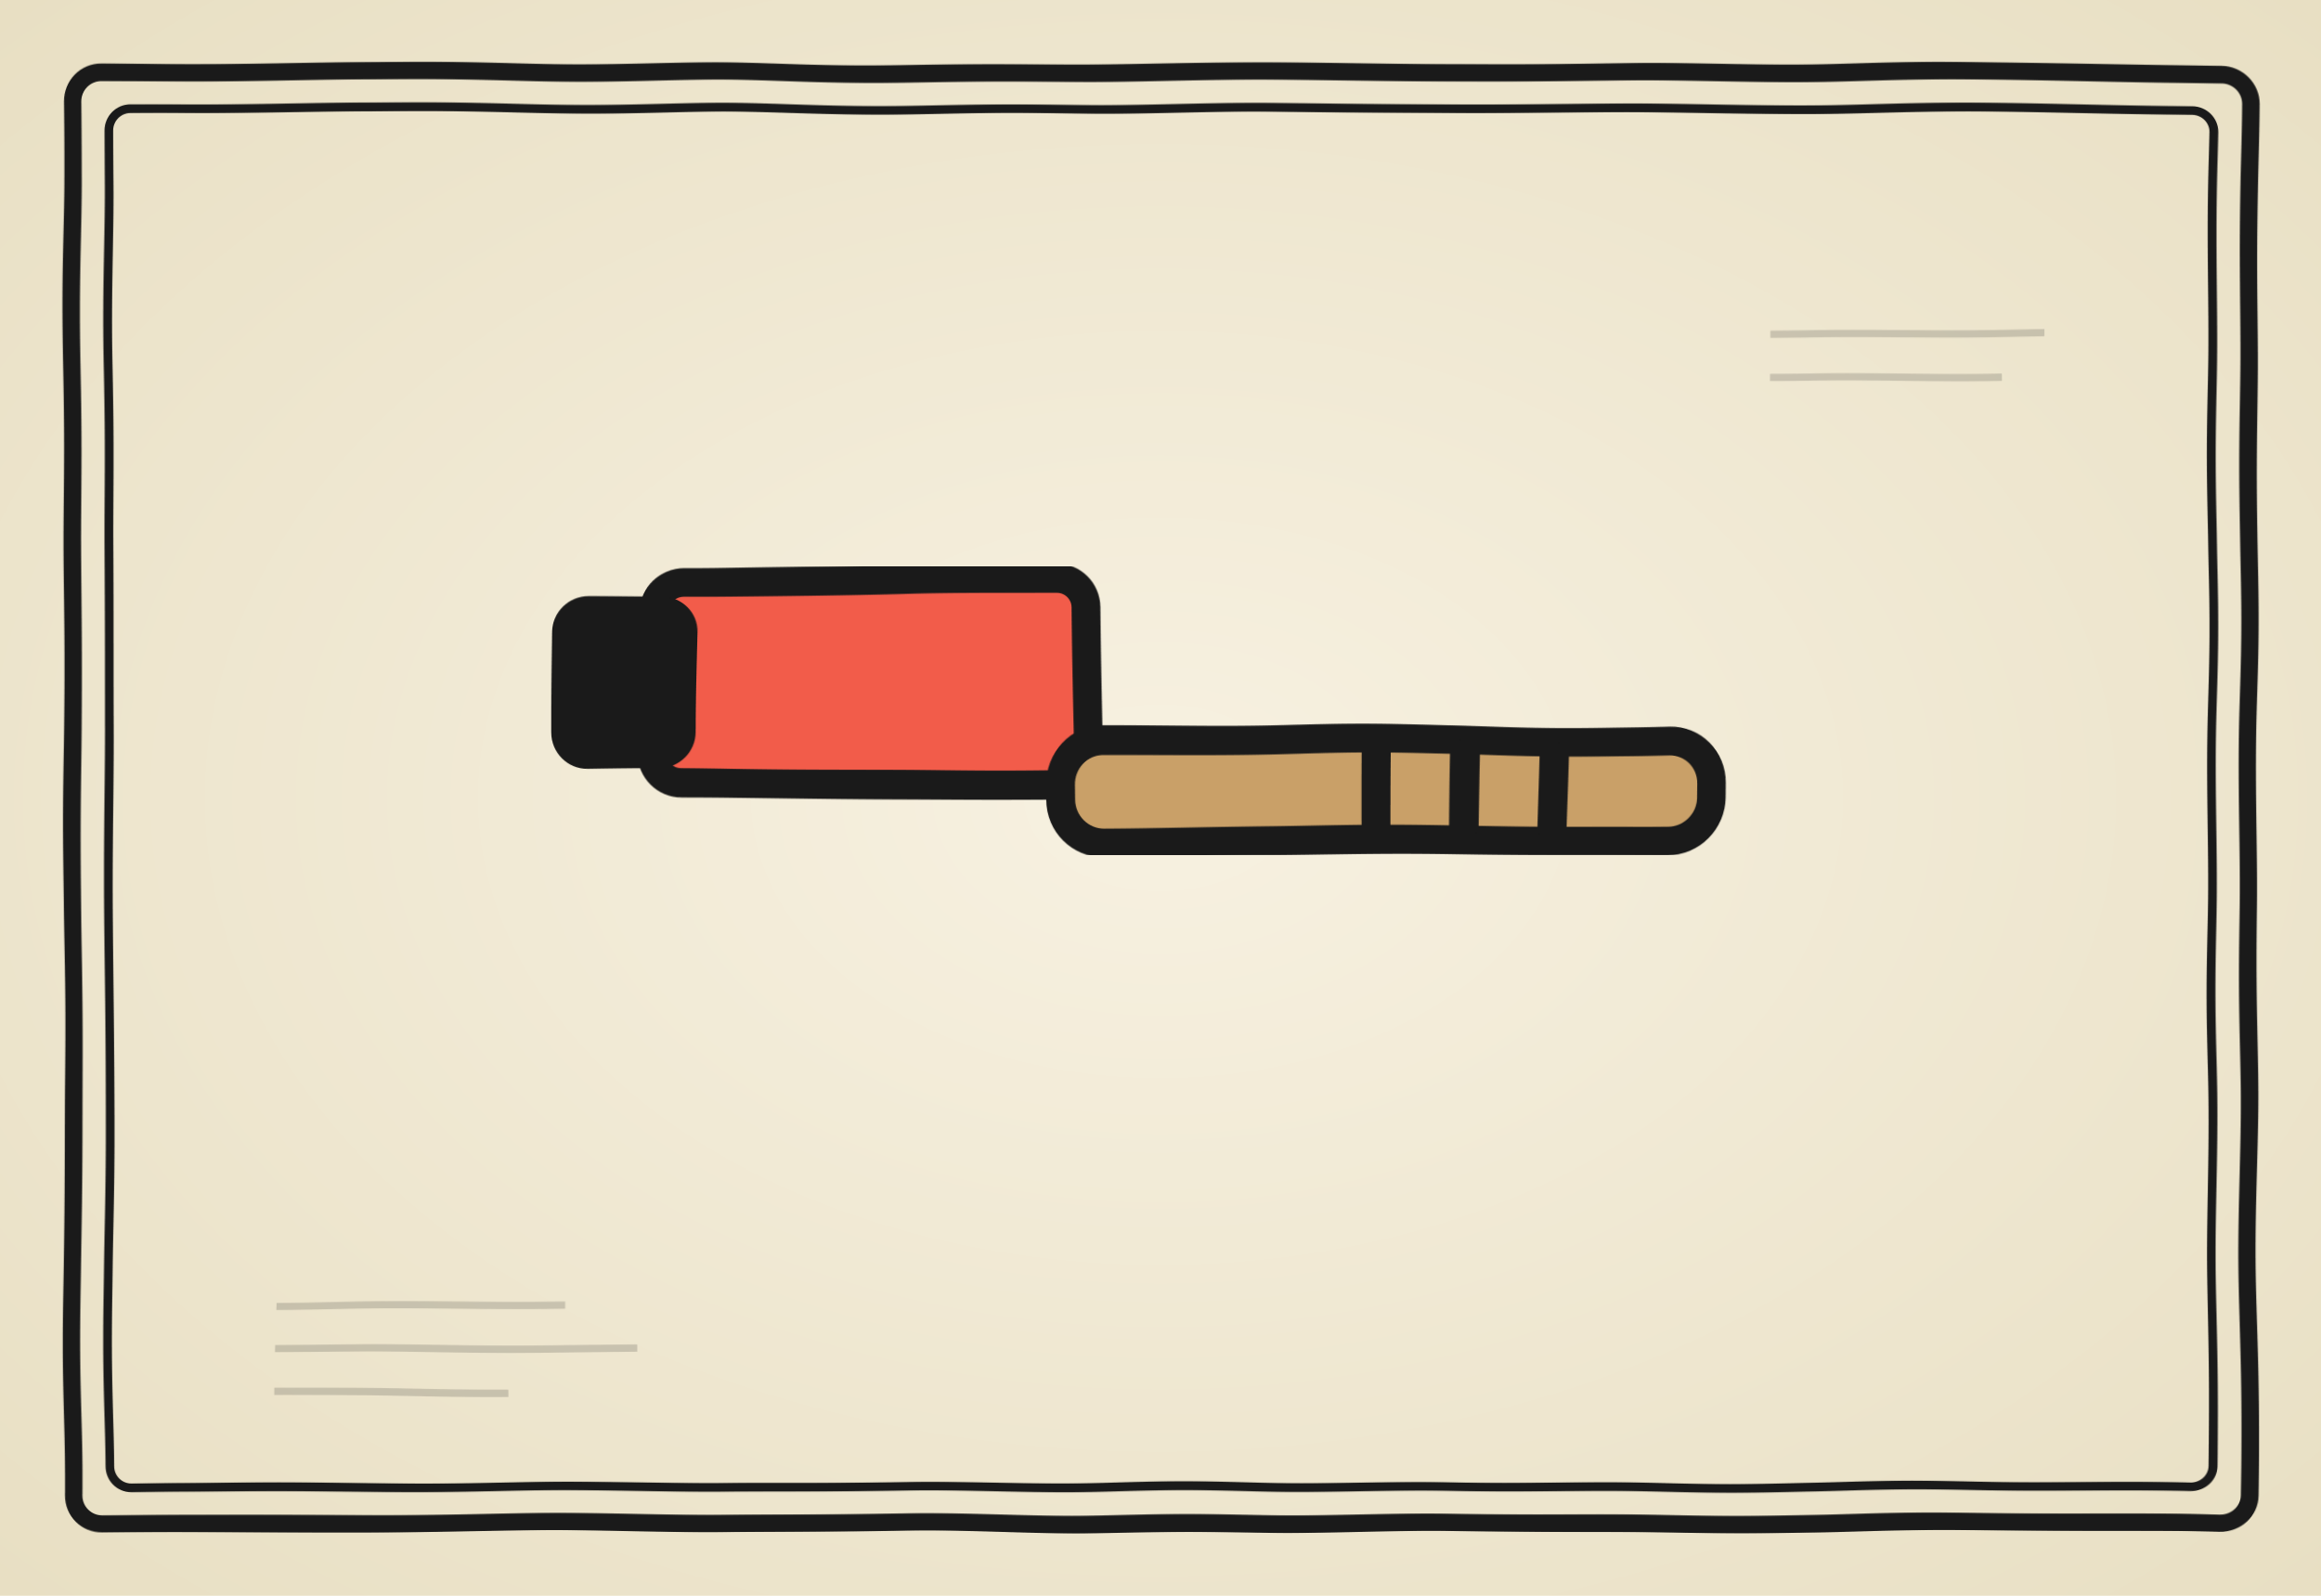
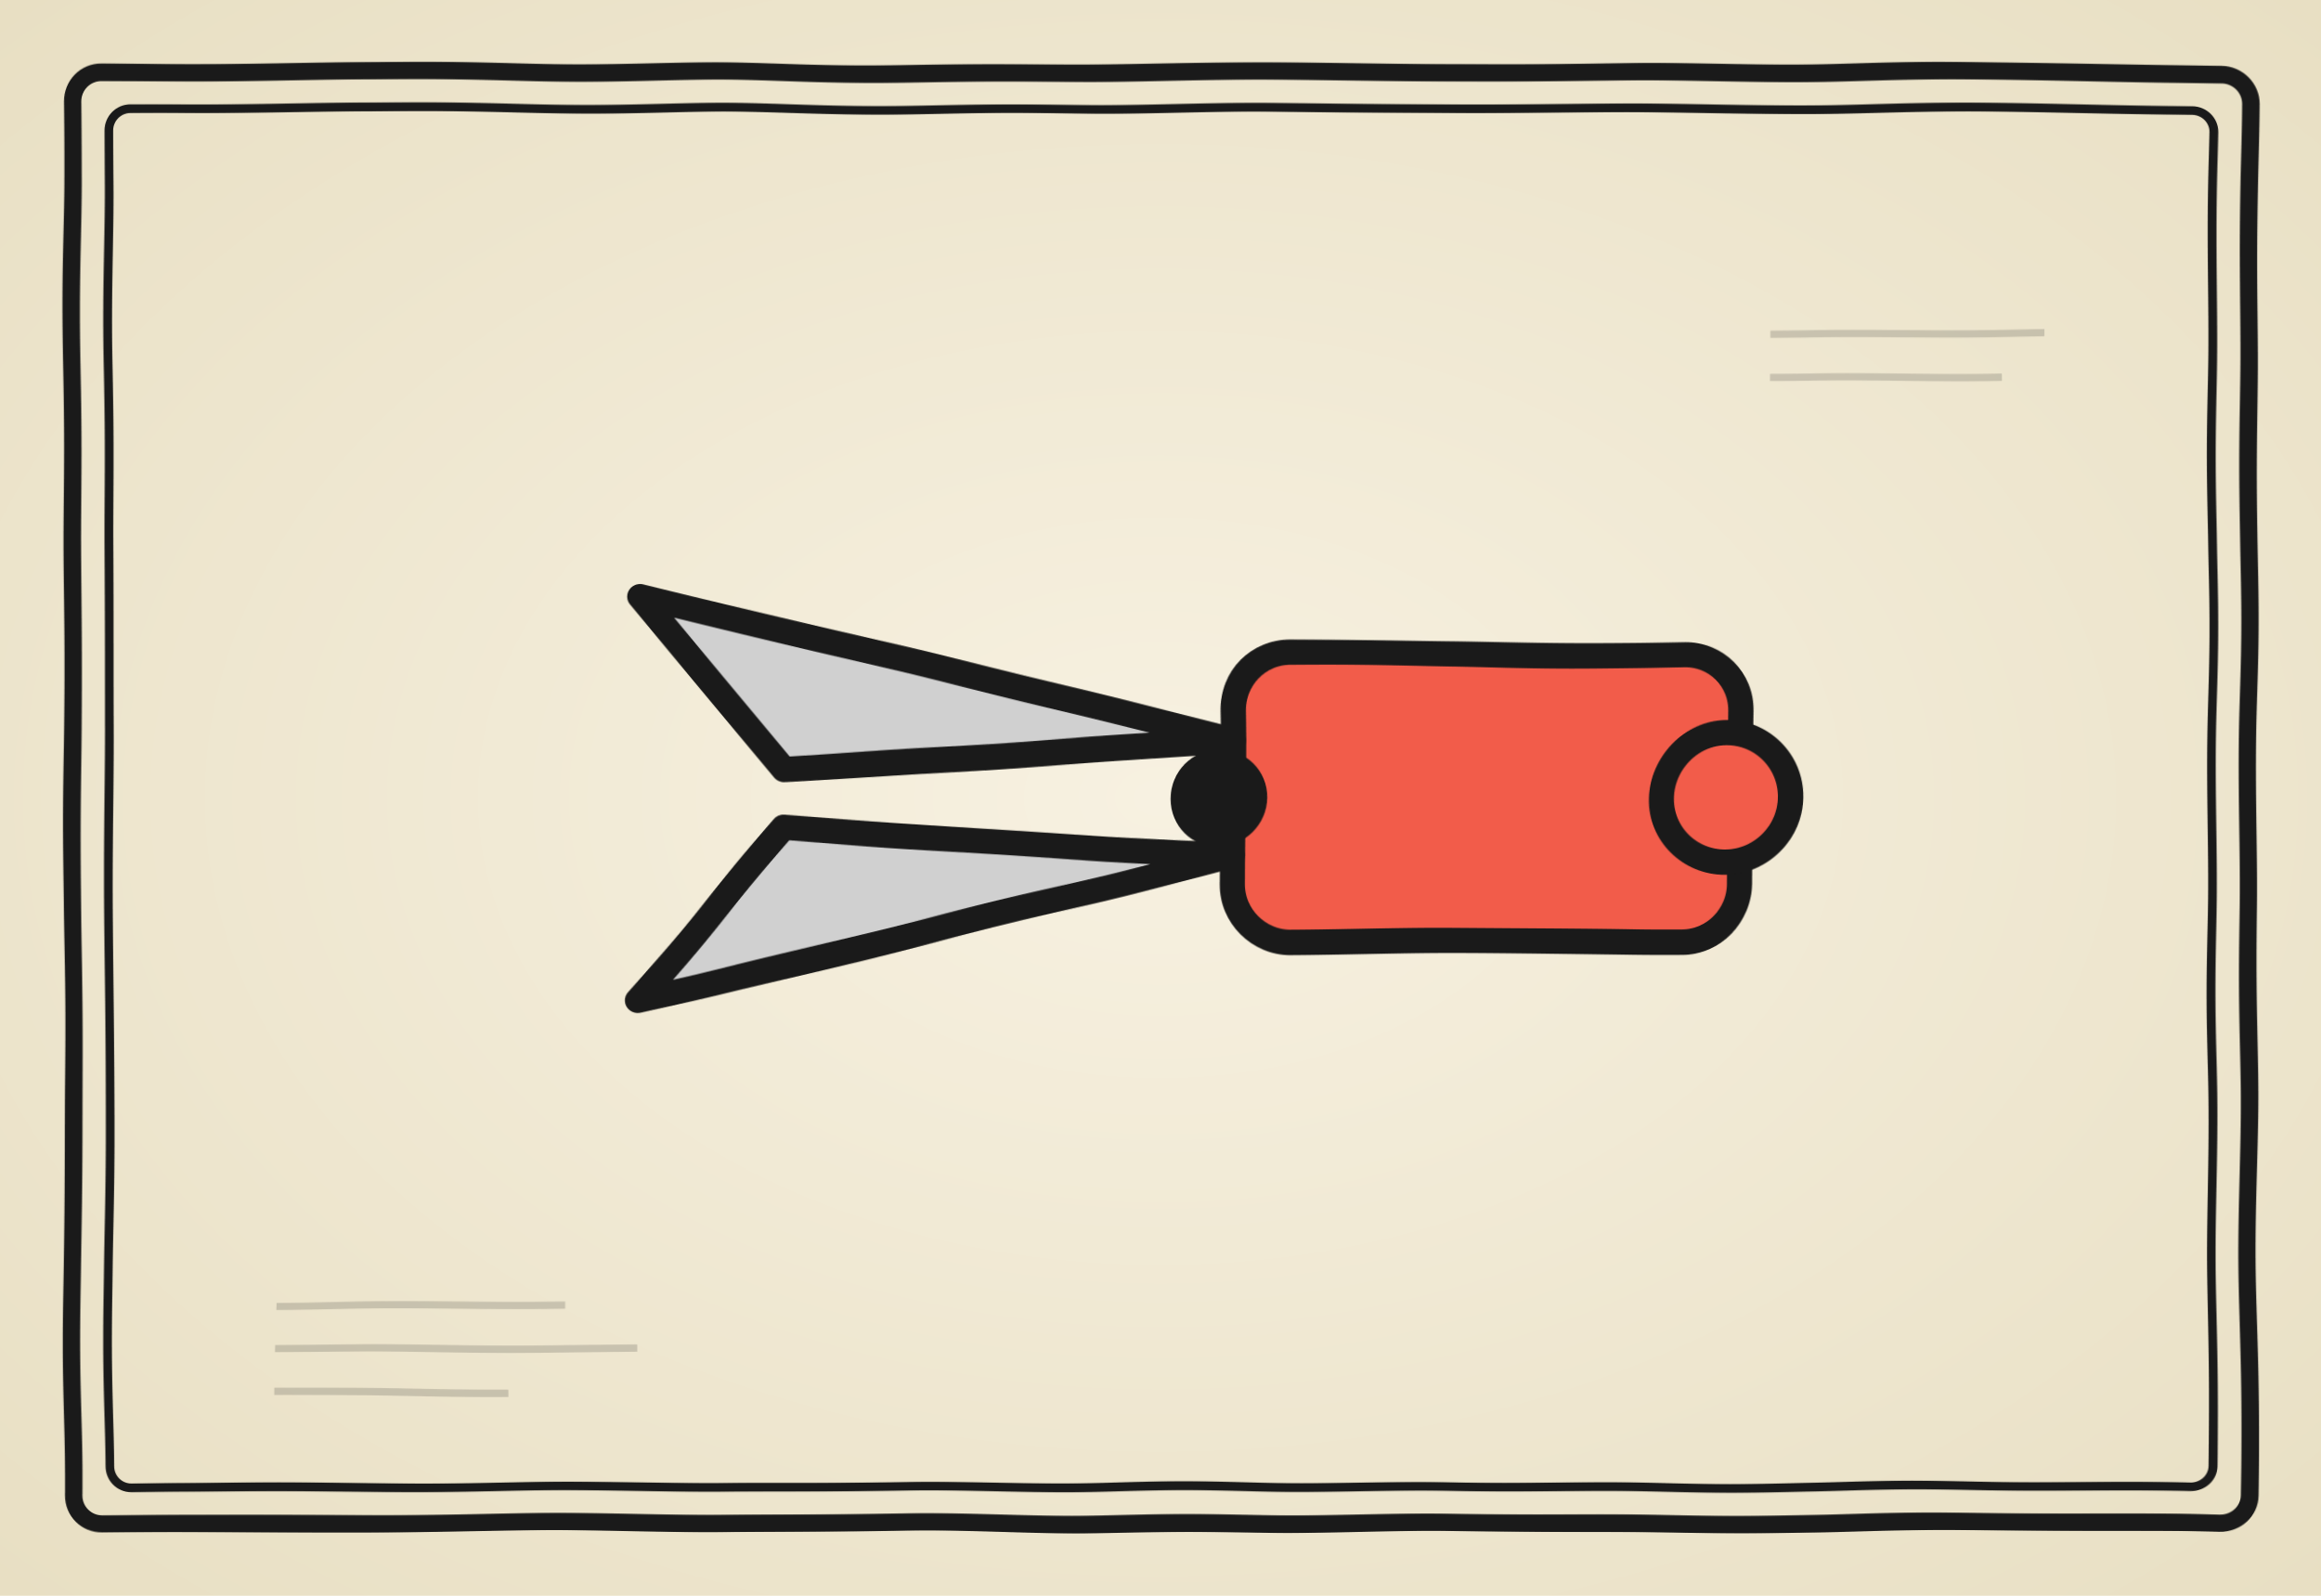
<svg xmlns="http://www.w3.org/2000/svg" viewBox="0 0 320 220" role="img" aria-label="die Rettungsschere">
  <defs>
    <radialGradient id="paper" cx="50%" cy="50%" r="70%">
      <stop offset="0%" stop-color="#f7f1e1" />
      <stop offset="100%" stop-color="#e8dfc3" />
    </radialGradient>
    <filter id="sketch" x="-5%" y="-5%" width="110%" height="110%">
      <feTurbulence type="fractalNoise" baseFrequency="0.02" numOctaves="2" seed="424" />
      <feDisplacementMap in="SourceGraphic" scale="1.8" />
    </filter>
    <filter id="sketchLight" x="-5%" y="-5%" width="110%" height="110%">
      <feTurbulence type="fractalNoise" baseFrequency="0.04" numOctaves="1" seed="427" />
      <feDisplacementMap in="SourceGraphic" scale="1.1" />
    </filter>
  </defs>
  <rect width="320" height="220" fill="url(#paper)" />
  <g fill="none" stroke="#1a1a1a" stroke-linecap="round" stroke-linejoin="round" filter="url(#sketchLight)">
    <rect x="10" y="10" width="300" height="200" stroke-width="2.4" rx="4" />
    <rect x="15" y="15" width="290" height="190" stroke-width="1.2" rx="3" />
  </g>
  <g stroke="#1a1a1a" stroke-width="1" opacity="0.18" filter="url(#sketchLight)">
    <line x1="38" y1="180" x2="78" y2="180" />
    <line x1="38" y1="186" x2="88" y2="186" />
    <line x1="38" y1="192" x2="70" y2="192" />
    <line x1="244" y1="46" x2="282" y2="46" />
    <line x1="244" y1="52" x2="276" y2="52" />
  </g>
  <g filter="url(#sketch)">
-     <g stroke="#1a1a1a" stroke-width="4" stroke-linejoin="round" stroke-linecap="round" fill="#f25c4a">
-       <rect x="90" y="80" width="60" height="28" rx="4" />
-       <rect x="78" y="84" width="16" height="20" rx="3" fill="#1a1a1a" />
-       <rect x="146" y="102" width="90" height="14" rx="6" fill="#c9a068" />
-       <line x1="190" y1="104" x2="190" y2="114" />
-       <line x1="202" y1="104" x2="202" y2="114" />
-       <line x1="214" y1="104" x2="214" y2="114" />
+     <g stroke="#1a1a1a" stroke-width="3.5" stroke-linejoin="round" stroke-linecap="round">
+       <rect x="170" y="90" width="70" height="40" rx="8" fill="#f25c4a" />
+       <circle cx="238" cy="110" r="9" fill="#f25c4a" />
+       <path d="M 170 102 L 88 82 L 108 106 Z" fill="#d0d0d0" />
+       <path d="M 170 118 L 88 138 L 108 114 Z" fill="#d0d0d0" />
+       <circle cx="168" cy="110" r="5" fill="#1a1a1a" />
    </g>
  </g>
</svg>
